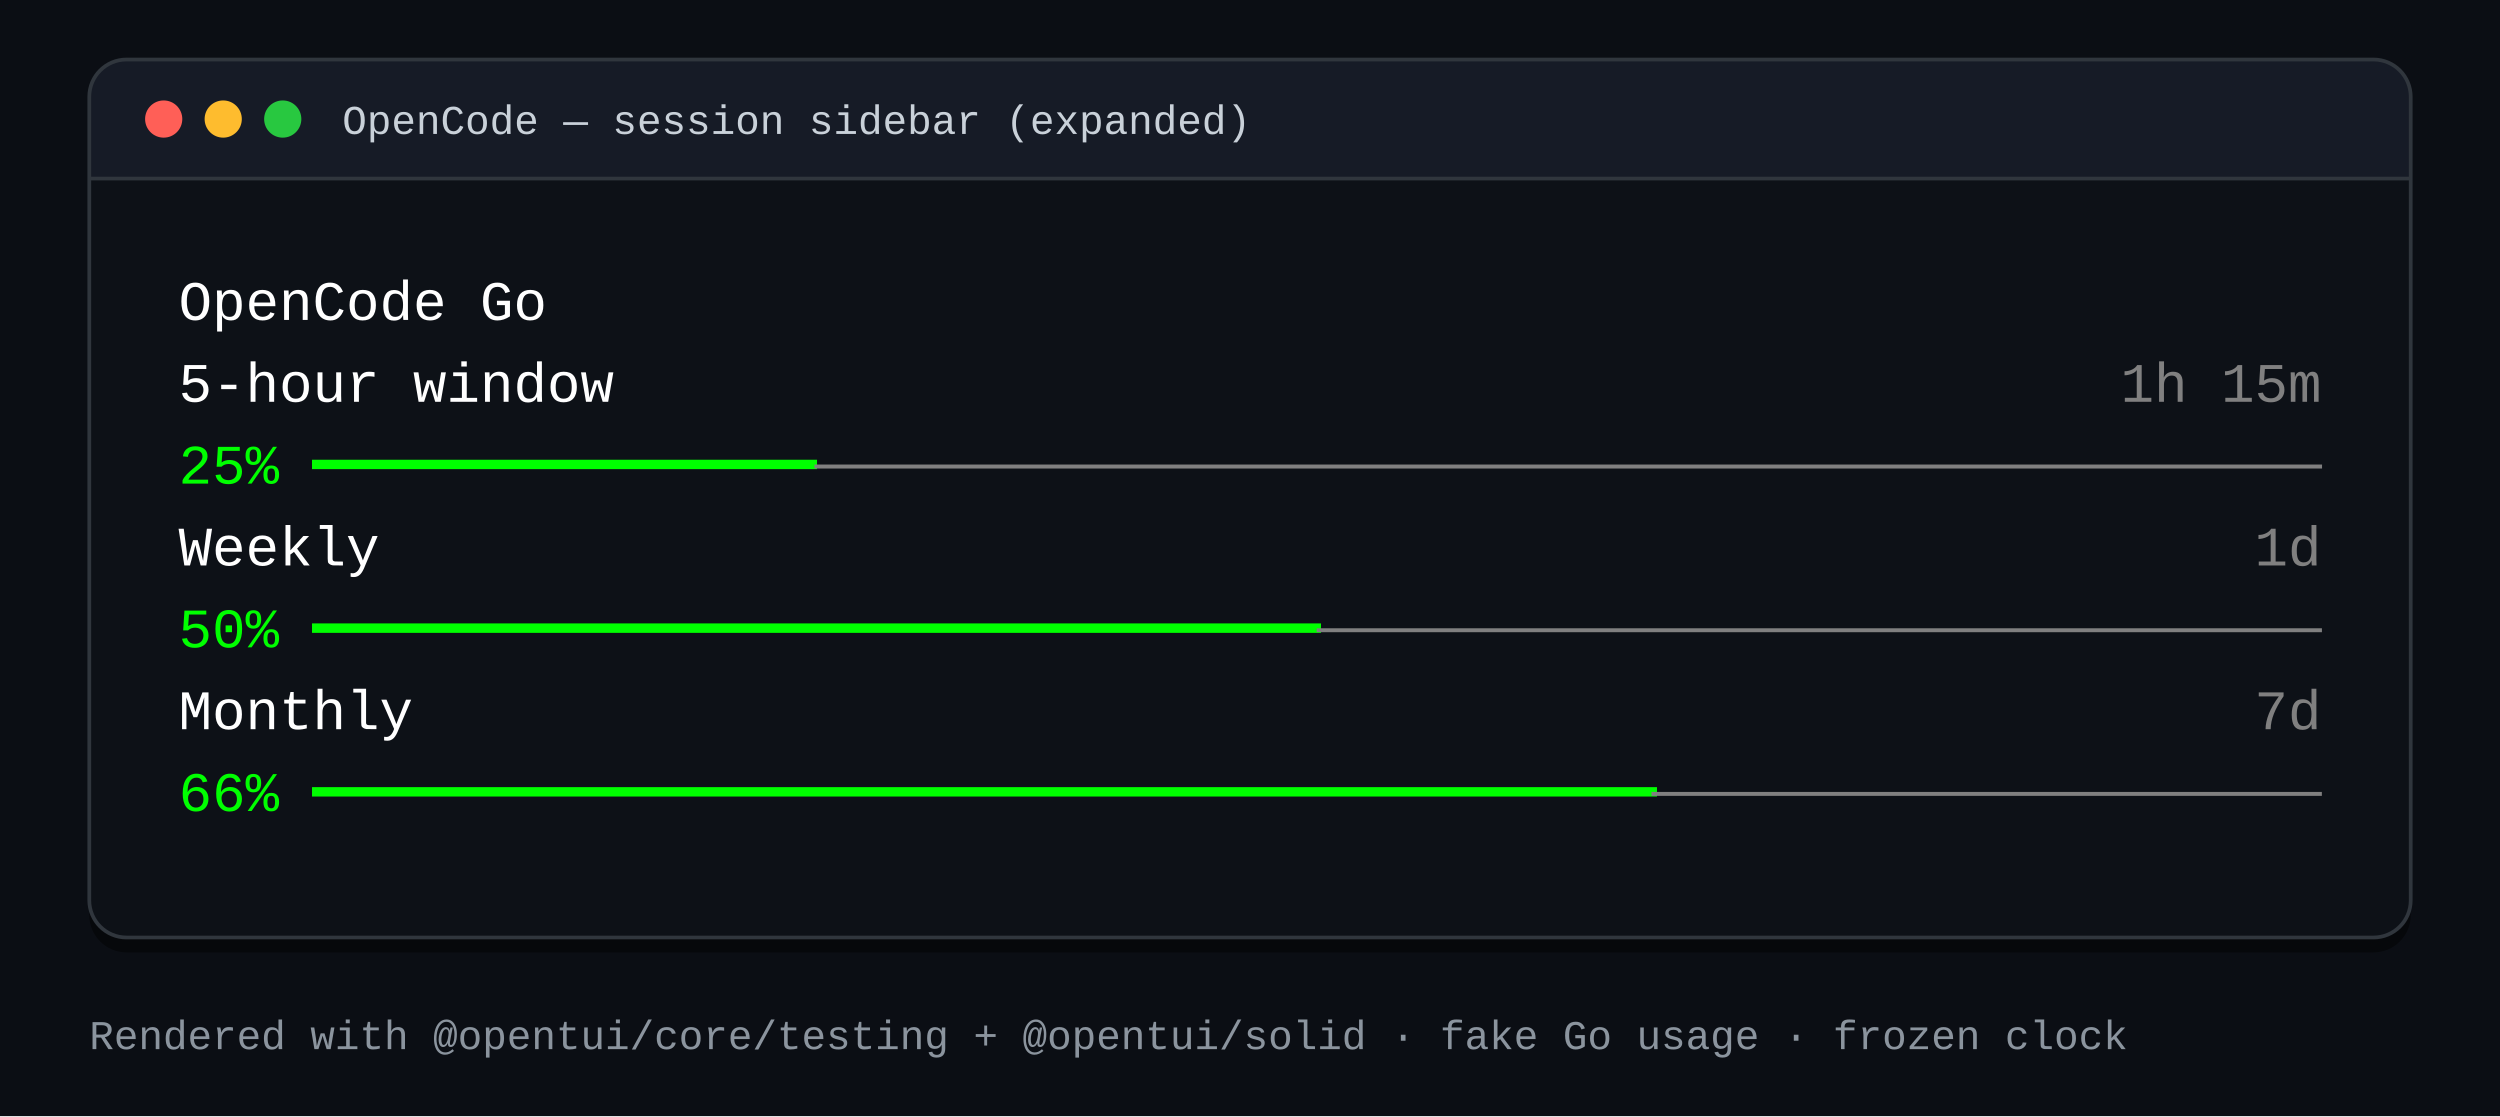
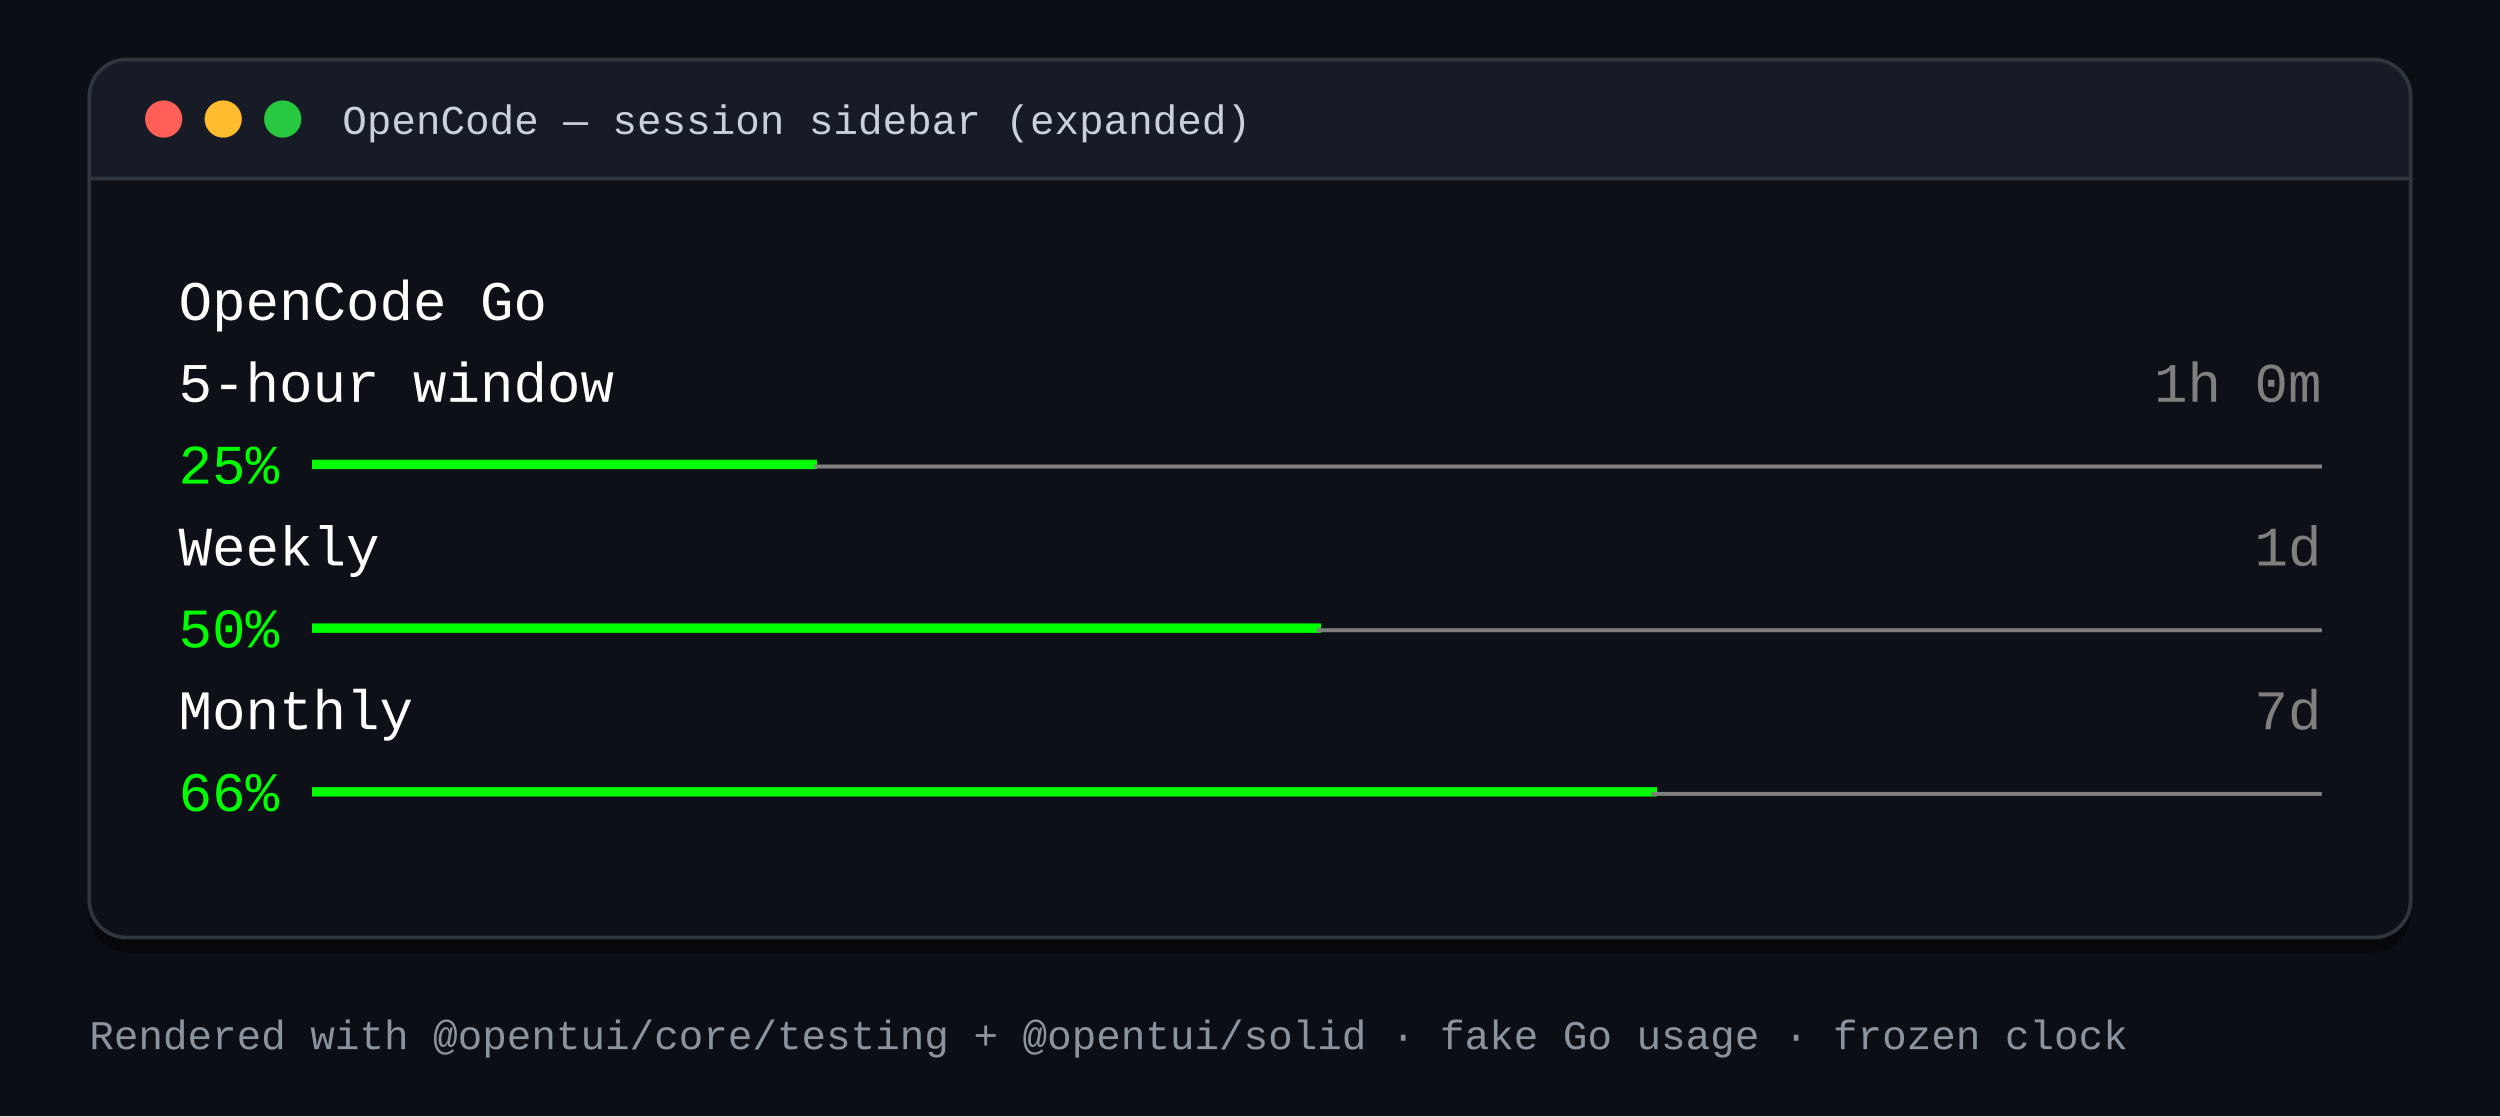
<svg xmlns="http://www.w3.org/2000/svg" width="672" height="300" viewBox="0 0 672 300" role="img" aria-labelledby="demo-title demo-desc">
  <rect width="672" height="300" fill="#0b0e14" />
  <rect x="24" y="20" width="624" height="236" rx="10" fill="#000000" opacity="0.45" />
  <defs>
    <clipPath id="window-clip">
      <rect x="24" y="16" width="624" height="236" rx="10" />
    </clipPath>
  </defs>
  <g clip-path="url(#window-clip)">
    <rect x="24" y="16" width="624" height="236" fill="#0d1117" />
    <rect x="24" y="16" width="624" height="32" fill="#161b26" />
    <line x1="24" y1="48" x2="648" y2="48" stroke="#30363d" />
    <circle cx="44" cy="32" r="5" fill="#ff5f57" />
    <circle cx="60" cy="32" r="5" fill="#febc2e" />
    <circle cx="76" cy="32" r="5" fill="#28c840" />
    <text x="92" y="36" fill="#c9d1d9" font-family="SFMono-Regular, Menlo, Monaco, Consolas, 'Liberation Mono', 'Courier New', monospace" font-size="11">OpenCode — session sidebar (expanded)</text>
    <text x="48" y="86" fill="#ffffff" font-family="SFMono-Regular, Menlo, Monaco, Consolas, 'Liberation Mono', 'Courier New', monospace" font-size="15" xml:space="preserve">OpenCode Go</text>
    <text x="48" y="108" fill="#ffffff" font-family="SFMono-Regular, Menlo, Monaco, Consolas, 'Liberation Mono', 'Courier New', monospace" font-size="15" xml:space="preserve">5-hour window</text>
-     <text x="570" y="108" fill="#808080" font-family="SFMono-Regular, Menlo, Monaco, Consolas, 'Liberation Mono', 'Courier New', monospace" font-size="15" xml:space="preserve">1h 15m</text>
+     <text x="579" y="108" fill="#808080" font-family="SFMono-Regular, Menlo, Monaco, Consolas, 'Liberation Mono', 'Courier New', monospace" font-size="15" xml:space="preserve">1h 0m</text>
    <text x="48" y="130" fill="#00ff00" font-family="SFMono-Regular, Menlo, Monaco, Consolas, 'Liberation Mono', 'Courier New', monospace" font-size="15" xml:space="preserve">25% ━━━━━━━━━━━━━━━</text>
    <text x="219" y="130" fill="#808080" font-family="SFMono-Regular, Menlo, Monaco, Consolas, 'Liberation Mono', 'Courier New', monospace" font-size="15" xml:space="preserve">─────────────────────────────────────────────</text>
    <text x="48" y="152" fill="#ffffff" font-family="SFMono-Regular, Menlo, Monaco, Consolas, 'Liberation Mono', 'Courier New', monospace" font-size="15" xml:space="preserve">Weekly</text>
    <text x="606" y="152" fill="#808080" font-family="SFMono-Regular, Menlo, Monaco, Consolas, 'Liberation Mono', 'Courier New', monospace" font-size="15" xml:space="preserve">1d</text>
    <text x="48" y="174" fill="#00ff00" font-family="SFMono-Regular, Menlo, Monaco, Consolas, 'Liberation Mono', 'Courier New', monospace" font-size="15" xml:space="preserve">50% ━━━━━━━━━━━━━━━━━━━━━━━━━━━━━━</text>
    <text x="354" y="174" fill="#808080" font-family="SFMono-Regular, Menlo, Monaco, Consolas, 'Liberation Mono', 'Courier New', monospace" font-size="15" xml:space="preserve">──────────────────────────────</text>
    <text x="48" y="196" fill="#ffffff" font-family="SFMono-Regular, Menlo, Monaco, Consolas, 'Liberation Mono', 'Courier New', monospace" font-size="15" xml:space="preserve">Monthly</text>
    <text x="606" y="196" fill="#808080" font-family="SFMono-Regular, Menlo, Monaco, Consolas, 'Liberation Mono', 'Courier New', monospace" font-size="15" xml:space="preserve">7d</text>
    <text x="48" y="218" fill="#00ff00" font-family="SFMono-Regular, Menlo, Monaco, Consolas, 'Liberation Mono', 'Courier New', monospace" font-size="15" xml:space="preserve">66% ━━━━━━━━━━━━━━━━━━━━━━━━━━━━━━━━━━━━━━━━</text>
    <text x="444" y="218" fill="#808080" font-family="SFMono-Regular, Menlo, Monaco, Consolas, 'Liberation Mono', 'Courier New', monospace" font-size="15" xml:space="preserve">────────────────────</text>
  </g>
  <rect x="24" y="16" width="624" height="236" rx="10" fill="none" stroke="#30363d" />
  <text x="24" y="282" fill="#8b949e" font-family="SFMono-Regular, Menlo, Monaco, Consolas, 'Liberation Mono', 'Courier New', monospace" font-size="11">Rendered with @opentui/core/testing + @opentui/solid · fake Go usage · frozen clock</text>
</svg>
